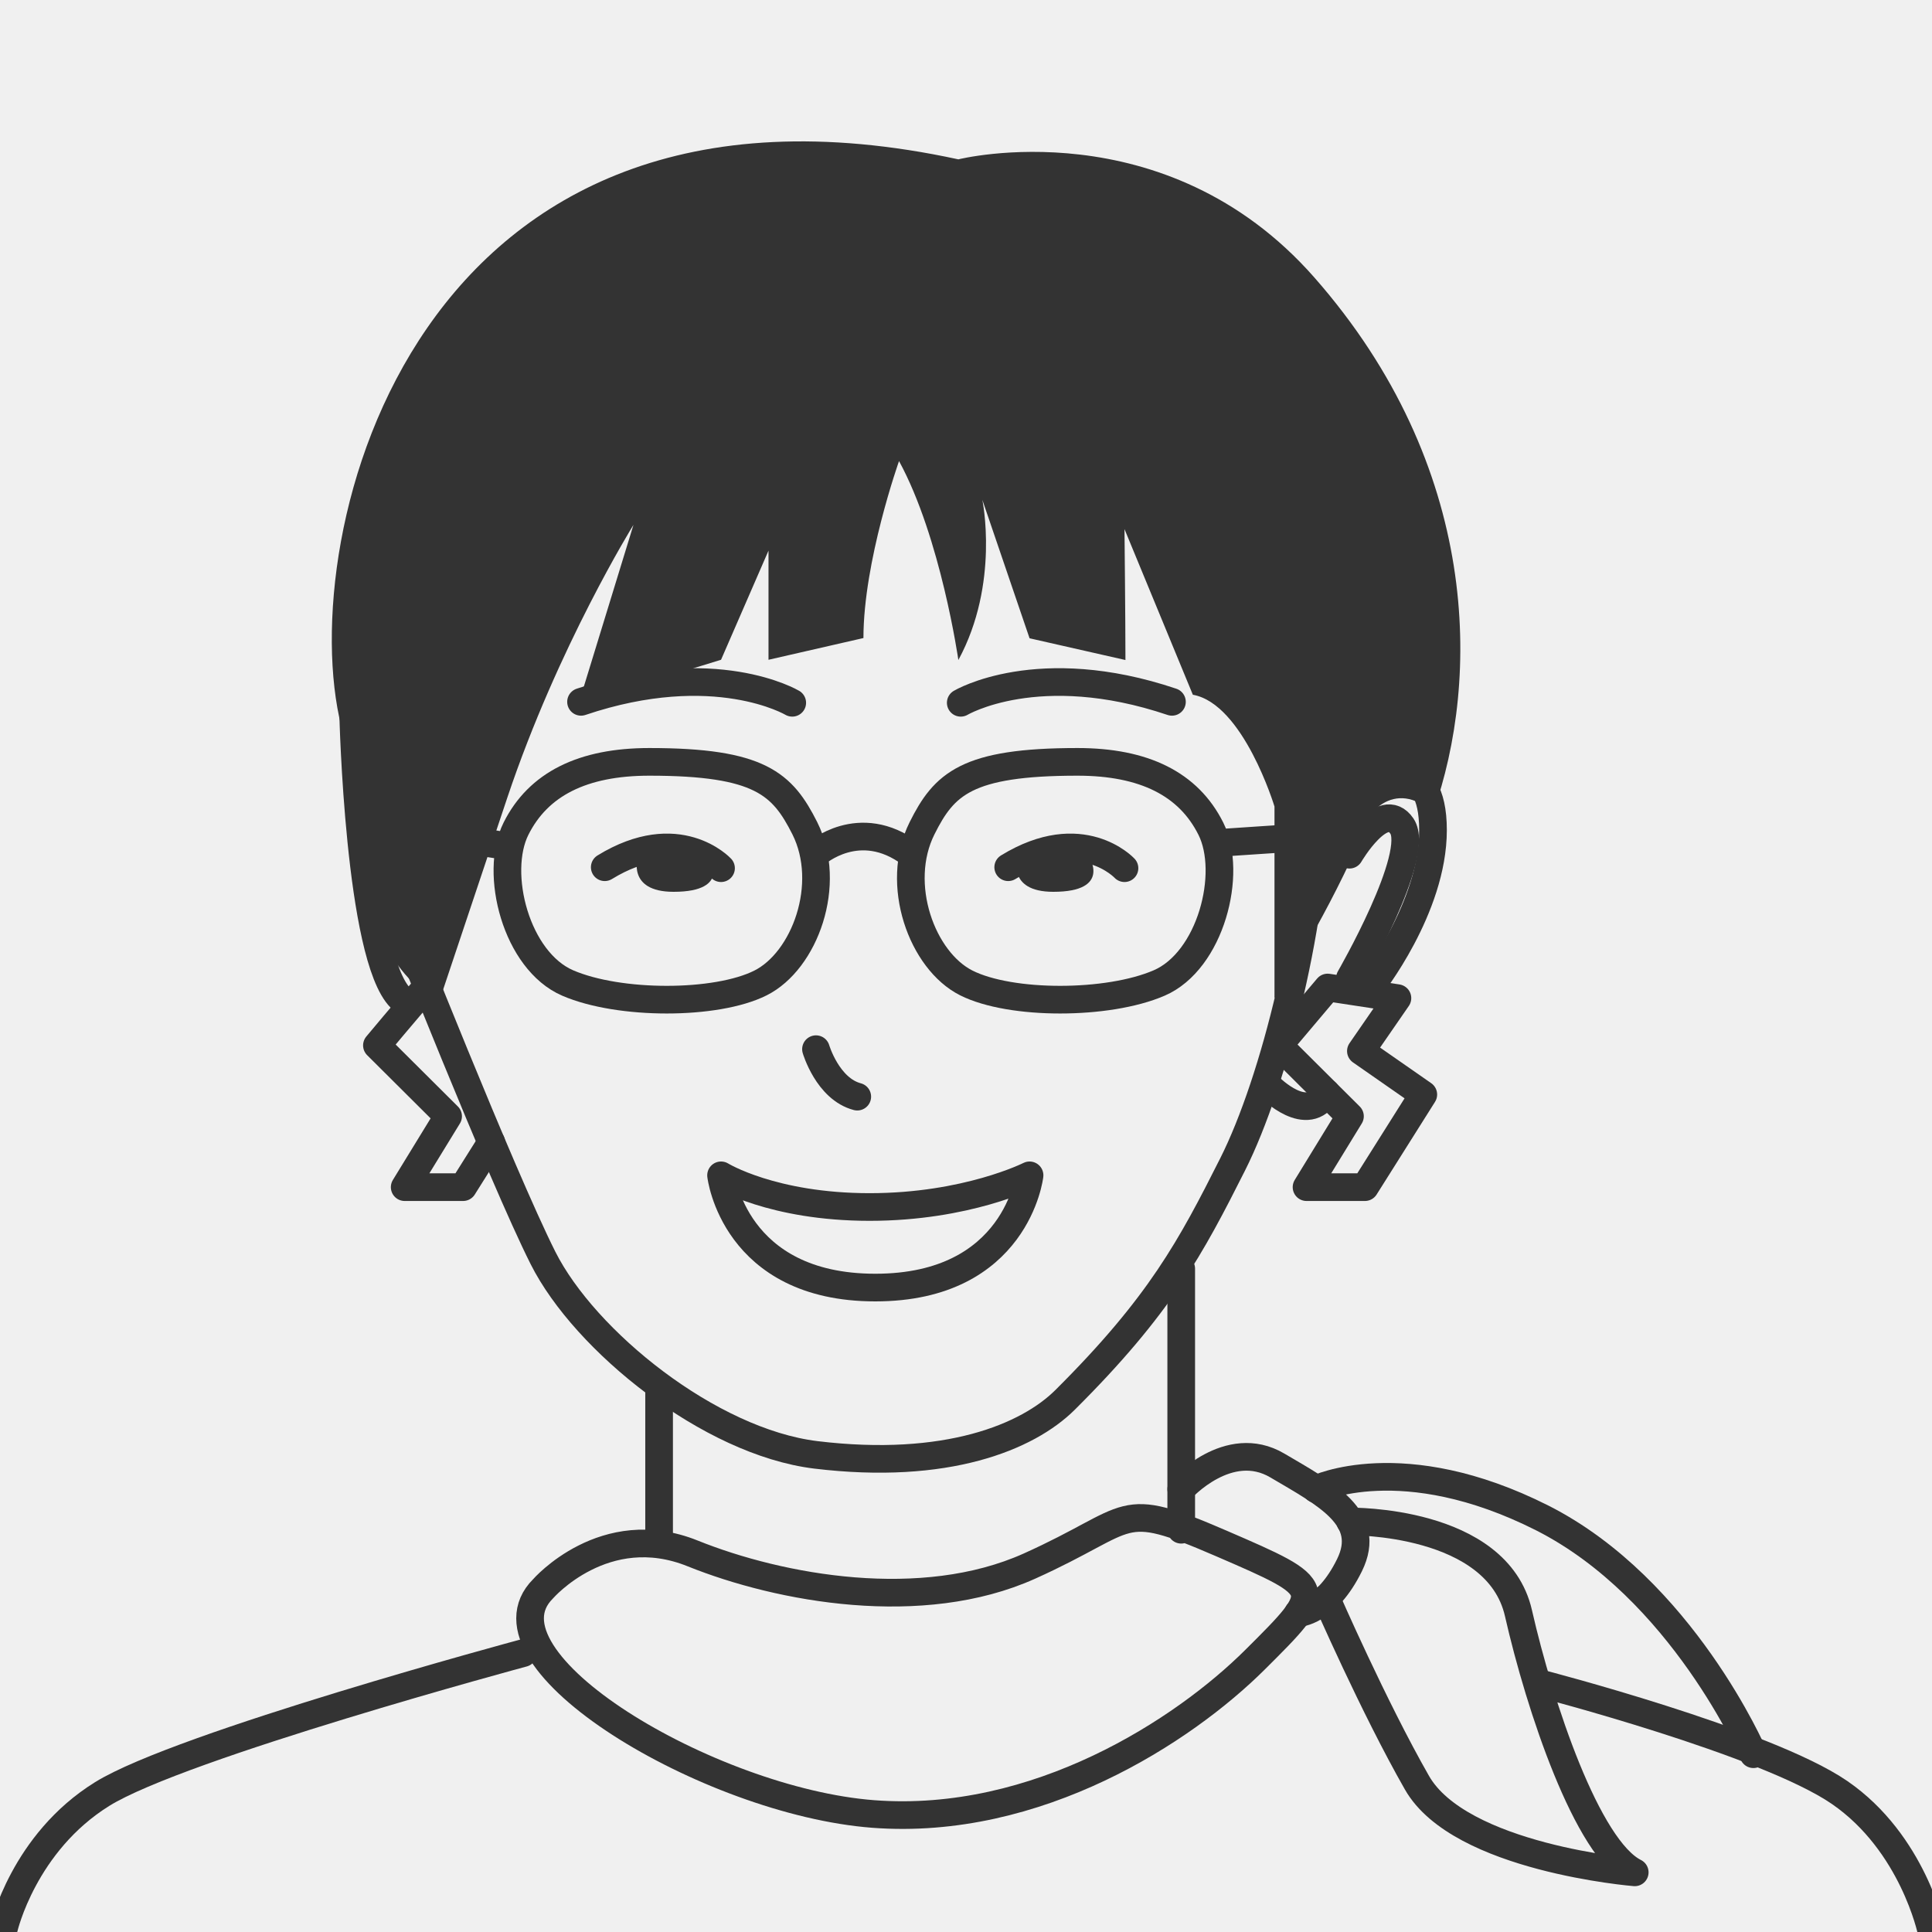
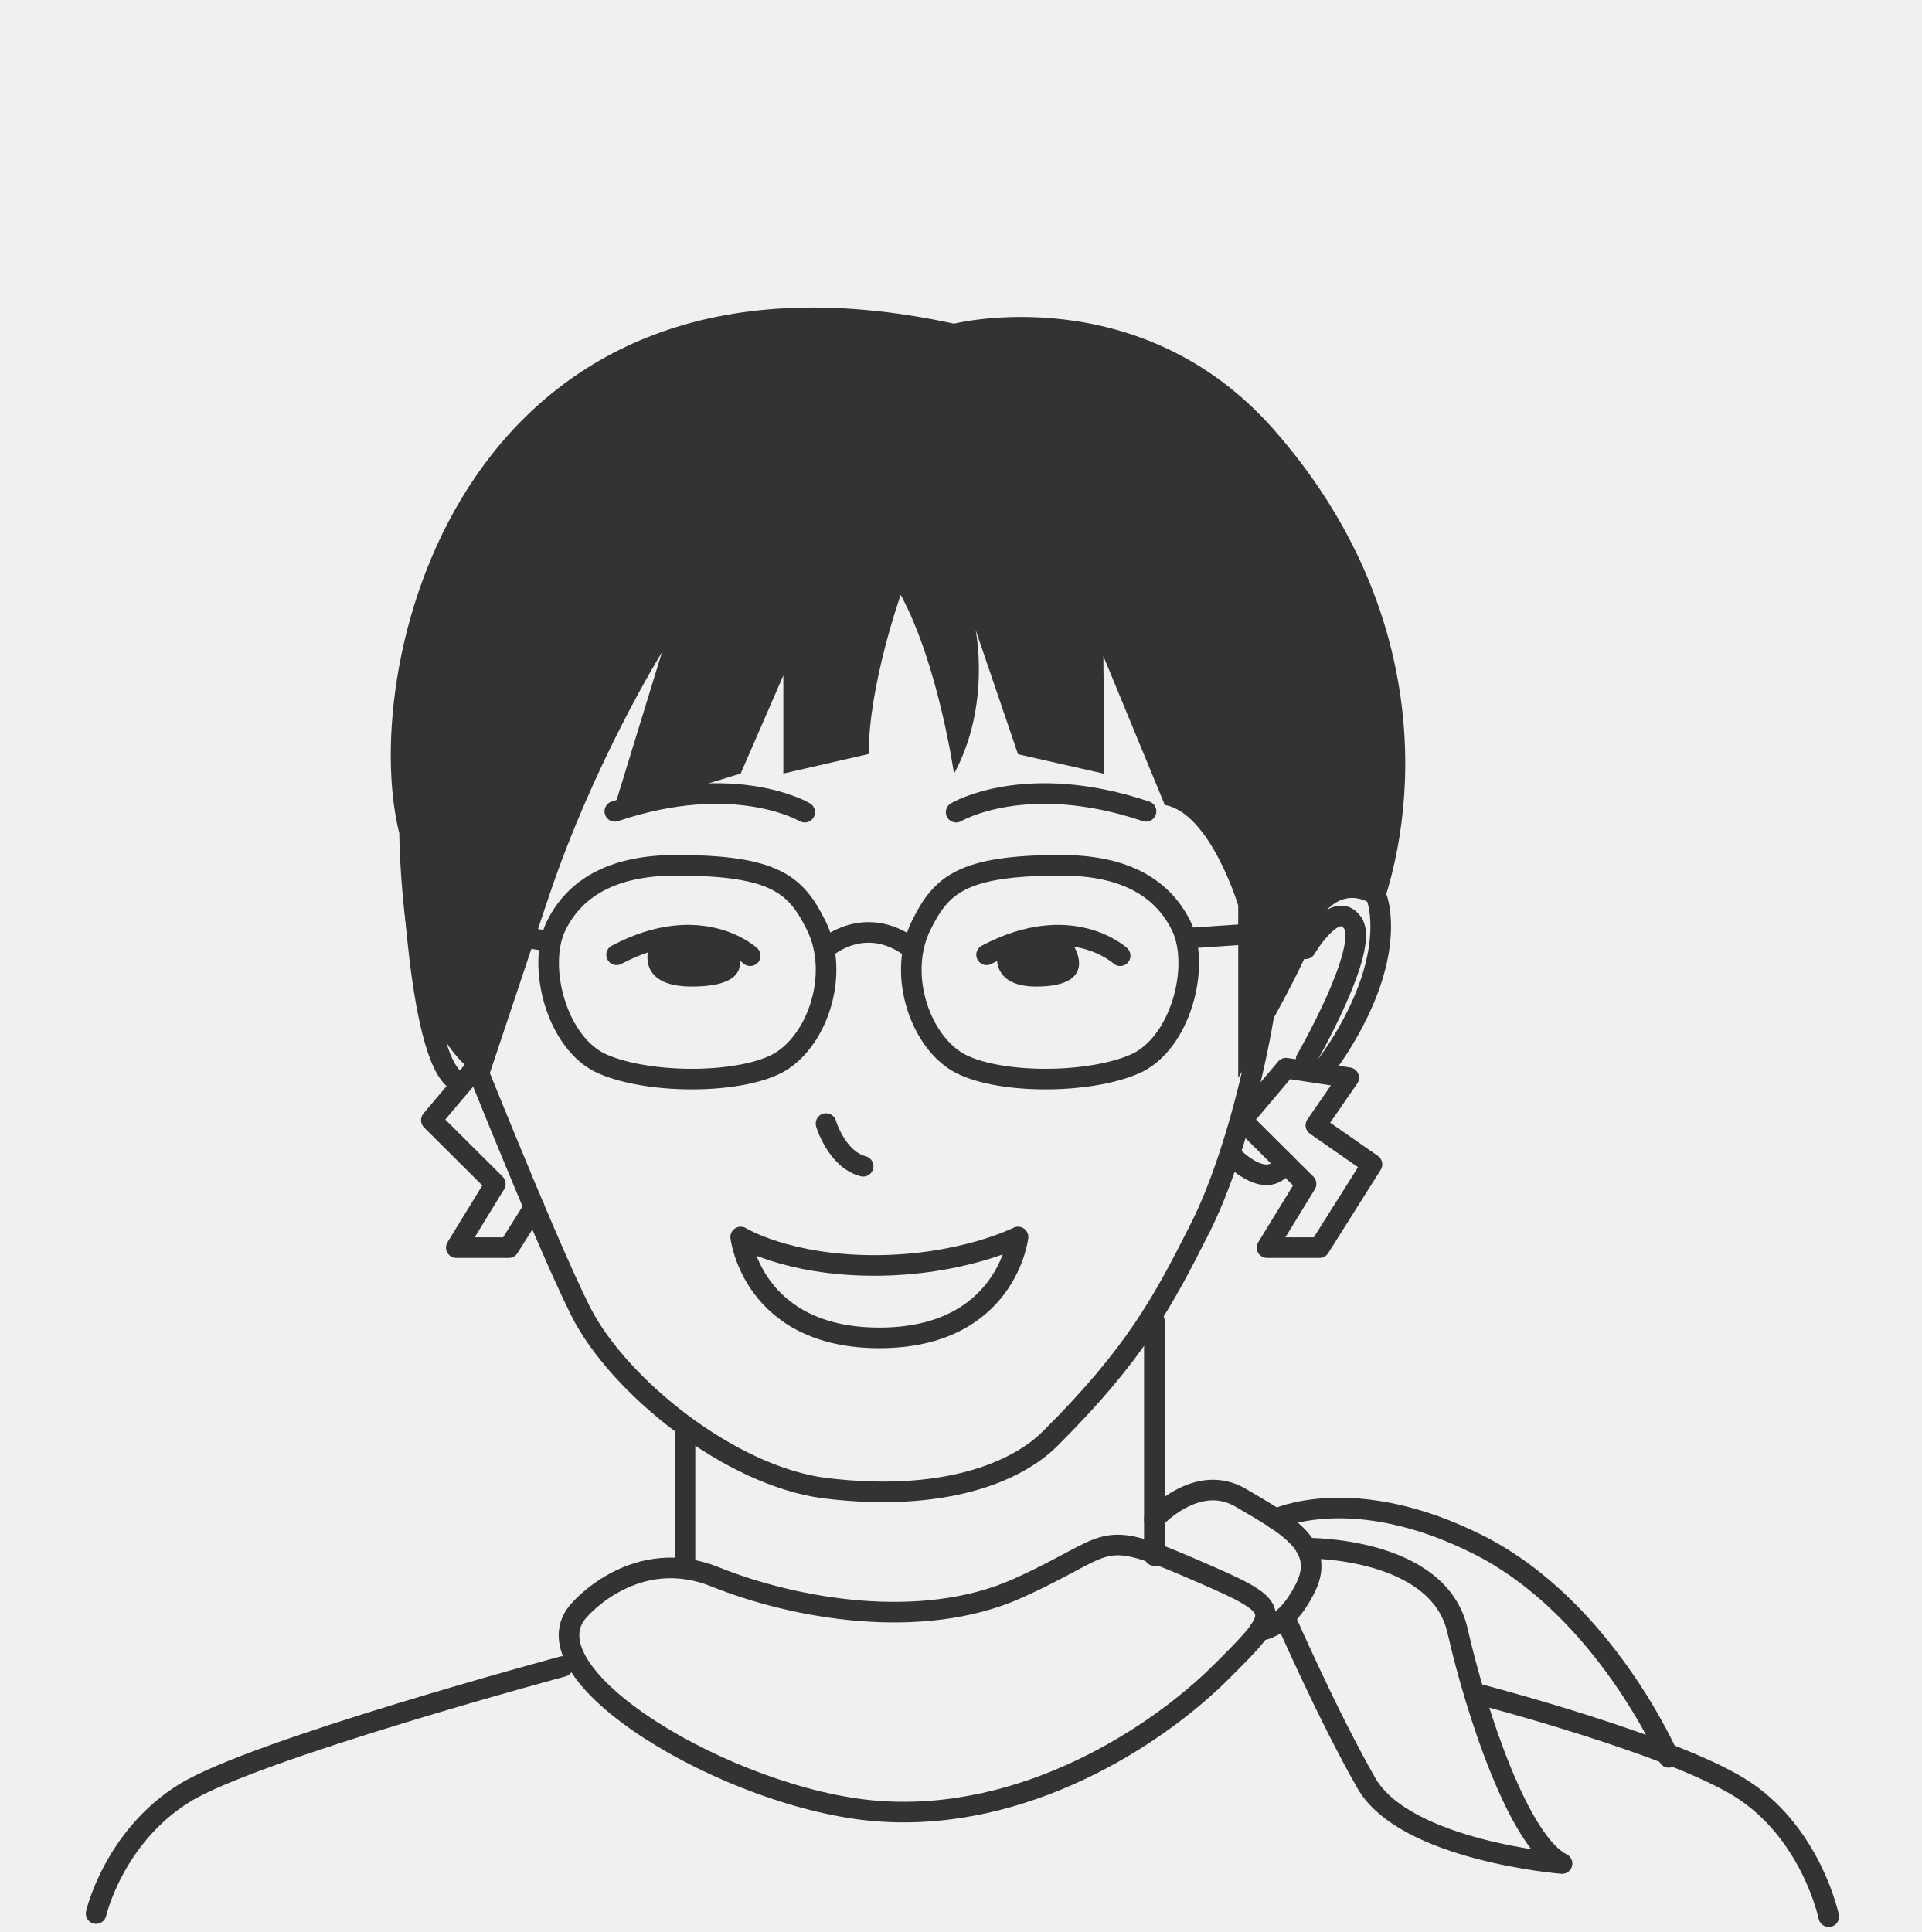
- <svg xmlns="http://www.w3.org/2000/svg" width="140" height="140" viewBox="0 0 140 140">
-   <g fill="none" fill-rule="evenodd" transform="translate(0 9.94)">
-     <path fill="#333" fill-rule="nonzero" d="M65.147,23.471 C65.147,23.471 62.568,30.731 62.568,36.295 L55.689,37.87 L55.689,29.96 L52.249,37.87 L41.931,41.038 L45.903,28.094 C45.903,28.094 40.434,36.912 36.771,47.835 C35.052,52.972 31.904,62.388 31.904,62.388 C31.904,62.388 28.878,62.388 25.868,54.05 C24.733,47.835 24.733,42.699 24.733,42.699 C21.294,29.002 29.892,-6.954 69.447,1.607 C69.447,1.607 84.408,-2.159 95.243,10.168 C107.281,23.865 107.281,39.274 103.842,48.948 C101.09,46.431 98.683,48.948 98.39,51.277 C95.776,57.132 92.354,62.388 92.354,62.388 C92.354,62.388 92.354,56.841 92.354,48.503 C92.354,48.503 90.101,41.055 86.438,40.404 L81.485,28.402 C81.485,28.402 81.554,35.114 81.554,37.888 L74.606,36.312 L71.184,26.279 C71.184,26.279 72.456,32.34 69.447,37.888 C69.447,37.888 68.174,29.019 65.147,23.471 Z" />
-     <path stroke="#333" stroke-linecap="round" stroke-linejoin="round" stroke-width="2.004" d="M28.878 56.379C28.878 56.379 36.325 75.212 39.351 81.222 42.378 87.232 51.424 94.542 59.111 95.484 68.587 96.631 74.469 94.2 77.186 91.495 84.065 84.646 86.3 80.434 89.327 74.425 92.354 68.415 95.364 56.379 95.364 47.356M25.593 41.843C25.593 41.843 26.006 59.375 29.032 62.388M99.938 46.431C99.938 46.431 103.841 44.548 103.841 50.215 103.841 55.882 99.335 61.549 99.335 61.549" />
-     <polygon stroke="#333" stroke-linecap="round" stroke-linejoin="round" stroke-width="2.004" points="96.207 61.618 101.263 62.388 98.615 66.224 103.138 69.374 98.907 76.086 94.676 76.086 97.824 70.949 92.664 65.813" />
-     <polyline stroke="#333" stroke-linecap="round" stroke-linejoin="round" stroke-width="2.004" points="35.602 72.832 33.556 76.086 29.325 76.086 32.472 70.949 27.313 65.813 28.534 64.357 30.856 61.618" />
-     <path stroke="#333" stroke-linecap="round" stroke-linejoin="round" stroke-width="2.004" d="M92.011 68.843C92.011 68.843 94.779 71.651 96.104 69.237M97.788 51.995C97.788 51.995 100.196 47.869 101.589 49.924 102.982 51.995 97.823 60.933 97.823 60.933M47.761 90.553C47.761 90.553 47.761 98.72 47.761 101.956M85.596 81.992C85.596 81.992 85.596 95.536 85.596 100.911M39.352 105.192C39.352 105.192 43.806 100.055 50.186 102.624 56.566 105.192 66.816 107.041 74.589 103.549 82.362 100.055 80.901 98.617 88.502 101.904 96.104 105.192 96.104 105.192 90.944 110.328 85.785 115.465 75.157 122.416 63.273 121.508 51.39 120.601 34.192 110.328 39.352 105.192z" />
-     <path stroke="#333" stroke-linecap="round" stroke-linejoin="round" stroke-width="2.004" d="M85.596,97.967 C85.596,97.967 89.018,94.165 92.56,96.255 C96.103,98.343 99.474,100.055 97.788,103.48 C96.103,106.904 94.057,106.955 94.057,106.955" />
-     <path stroke="#333" stroke-linecap="round" stroke-linejoin="round" stroke-width="2.004" d="M97.839,100.312 C97.839,100.312 108.485,100.158 110.033,106.955 C111.58,113.753 115.02,124.025 118.459,125.737 C118.459,125.737 105.784,124.71 102.672,119.231 C99.542,113.753 96.103,105.86 96.103,105.86" />
-     <path stroke="#333" stroke-linecap="round" stroke-linejoin="round" stroke-width="2.004" d="M95.363 97.967C95.363 97.967 101.606 94.936 111.753 100.055 121.899 105.192 127.059 117.177 127.059 117.177M37.912 109.85C37.912 109.85 13.093 116.531 7.405 120.061 1.716 123.591.29 129.768.29 129.768" />
-     <path stroke="#333" stroke-linecap="round" stroke-linejoin="round" stroke-width="2.004" d="M111.581 112.041C111.581 112.041 127.97 116.286 133.302 119.95 138.632 123.614 139.957 130.018 139.957 130.018M66.815 50.078C64.786 54.136 66.815 59.683 70.031 61.292 73.247 62.902 80.264 62.902 83.996 61.292 87.728 59.683 89.361 53.348 87.744 50.112 86.128 46.876 82.912 45.267 78.08 45.267 70.031 45.267 68.415 46.876 66.815 50.078zM58.32 50.078C60.349 54.136 58.32 59.683 55.104 61.292 51.888 62.902 44.871 62.902 41.139 61.292 37.407 59.683 35.774 53.348 37.39 50.112 39.007 46.876 42.223 45.267 47.055 45.267 55.087 45.267 56.703 46.876 58.32 50.078zM69.619 40.987C69.619 40.987 75.225 37.648 84.924 40.918M57.409 40.987C57.409 40.987 51.802 37.648 42.103 40.918M52.249 52.972C52.249 52.972 49.153 49.633 43.822 52.903M59.129 51.927C59.129 51.927 62.259 49.119 66.008 51.927" />
-     <line x1="32.265" x2="36.754" y1="50.677" y2="51.379" stroke="#333" stroke-linecap="round" stroke-linejoin="round" stroke-width="2.004" />
-     <line x1="95.227" x2="88.365" y1="50.677" y2="51.139" stroke="#333" stroke-linecap="round" stroke-linejoin="round" stroke-width="2.004" />
-     <path fill="#333" fill-rule="nonzero" d="M46.23,52.116 C46.23,52.116 45.37,54.684 48.81,54.684 C53.075,54.684 51.39,52.116 51.39,52.116 C51.39,52.116 49.67,50.403 46.23,52.116 Z" />
-     <path stroke="#333" stroke-linecap="round" stroke-linejoin="round" stroke-width="2.004" d="M81.485,52.972 C81.485,52.972 78.39,49.633 73.058,52.903" />
-     <path fill="#333" fill-rule="nonzero" d="M73.746,52.116 C73.746,52.116 72.886,54.684 76.326,54.684 C80.591,54.684 78.905,52.116 78.905,52.116 C78.905,52.116 77.186,50.403 73.746,52.116 Z" />
-     <path stroke="#333" stroke-linecap="round" stroke-linejoin="round" stroke-width="2.004" d="M59.129 66.087C59.129 66.087 59.971 68.963 62.121 69.528M52.25 75.229C52.25 75.229 55.964 77.524 63.015 77.524 70.066 77.524 74.606 75.229 74.606 75.229 74.606 75.229 73.678 83.362 63.428 83.362 53.178 83.362 52.25 75.229 52.25 75.229z" />
+ <svg xmlns="http://www.w3.org/2000/svg" width="187" height="188" viewBox="0 0 187 188" fill="none">
+   <g clip-path="url(#clip0_1_2458)">
+     <path d="M87.642 57.89C87.642 57.89 84.528 66.654 84.528 73.371L76.224 75.272V65.724L72.072 75.272L59.616 79.096L64.412 63.471C64.412 63.471 57.81 74.115 53.388 87.301C51.312 93.501 47.513 104.869 47.513 104.869C47.513 104.869 43.859 104.869 40.226 94.803C38.856 87.301 38.856 81.101 38.856 81.101C34.704 64.566 45.084 21.163 92.832 31.497C92.832 31.497 110.893 26.95 123.972 41.831C138.504 58.366 138.504 76.967 134.352 88.644C131.03 85.606 128.124 88.644 127.771 91.455C124.615 98.524 120.484 104.869 120.484 104.869C120.484 104.869 120.484 98.172 120.484 88.107C120.484 88.107 117.765 79.117 113.343 78.331L107.364 63.843C107.364 63.843 107.447 71.945 107.447 75.293L99.06 73.391L94.929 61.28C94.929 61.28 96.465 68.597 92.832 75.293C92.832 75.293 91.296 64.587 87.642 57.89Z" fill="#333333" />
+     <path d="M43.86 97.614C43.86 97.614 52.849 120.349 56.502 127.604C60.156 134.858 71.076 143.683 80.356 144.82C91.794 146.205 98.894 143.27 102.174 140.004C110.478 131.737 113.177 126.653 116.831 119.398C120.485 112.144 124.118 97.614 124.118 86.722" stroke="#333333" stroke-width="2.004" stroke-miterlimit="10" stroke-linecap="round" stroke-linejoin="round" />
+     <path d="M39.894 80.067C39.894 80.067 40.393 101.231 44.046 104.869" stroke="#333333" stroke-width="2.004" stroke-miterlimit="10" stroke-linecap="round" stroke-linejoin="round" />
+     <path d="M129.639 85.606C129.639 85.606 134.352 83.333 134.352 90.174C134.352 97.015 128.912 103.856 128.912 103.856" stroke="#333333" stroke-width="2.004" stroke-miterlimit="10" stroke-linecap="round" stroke-linejoin="round" />
+     <path d="M125.136 103.939L131.239 104.869L128.042 109.499L133.502 113.302L128.395 121.403H123.288L127.087 115.203L120.859 109.003L125.136 103.939Z" stroke="#333333" stroke-width="2.004" stroke-miterlimit="10" stroke-linecap="round" stroke-linejoin="round" />
+     <path d="M51.977 117.476L49.507 121.403H44.4L48.199 115.203L41.971 109.003L43.445 107.246L46.248 103.939" stroke="#333333" stroke-width="2.004" stroke-miterlimit="10" stroke-linecap="round" stroke-linejoin="round" />
+     <path d="M120.07 112.661C120.07 112.661 123.412 116.05 125.011 113.136" stroke="#333333" stroke-width="2.004" stroke-miterlimit="10" stroke-linecap="round" stroke-linejoin="round" />
+     <path d="M127.045 92.323C127.045 92.323 129.951 87.342 131.632 89.822C133.314 92.323 127.086 103.112 127.086 103.112" stroke="#333333" stroke-width="2.004" stroke-miterlimit="10" stroke-linecap="round" stroke-linejoin="round" />
+     <path d="M66.654 138.868C66.654 138.868 66.654 148.726 66.654 152.633" stroke="#333333" stroke-width="2.004" stroke-miterlimit="10" stroke-linecap="round" stroke-linejoin="round" />
+     <path d="M112.326 128.534C112.326 128.534 112.326 144.882 112.326 151.372" stroke="#333333" stroke-width="2.004" stroke-miterlimit="10" stroke-linecap="round" stroke-linejoin="round" />
+     <path d="M56.503 156.539C56.503 156.539 61.88 150.338 69.582 153.439C77.284 156.539 89.656 158.771 99.04 154.555C108.423 150.338 106.659 148.602 115.835 152.571C125.011 156.539 125.011 156.539 118.783 162.739C112.555 168.94 99.725 177.331 85.38 176.235C71.035 175.14 50.275 162.739 56.503 156.539Z" stroke="#333333" stroke-width="2.004" stroke-miterlimit="10" stroke-linecap="round" stroke-linejoin="round" />
+     <path d="M112.326 147.817C112.326 147.817 116.457 143.228 120.733 145.75C125.01 148.271 129.079 150.338 127.044 154.472C125.01 158.605 122.539 158.667 122.539 158.667" stroke="#333333" stroke-width="2.004" stroke-miterlimit="10" stroke-linecap="round" stroke-linejoin="round" />
+     <path d="M127.106 150.649C127.106 150.649 139.957 150.463 141.825 158.668C143.694 166.873 147.846 179.274 151.998 181.34C151.998 181.34 136.697 180.1 132.94 173.487C129.162 166.873 125.01 157.345 125.01 157.345" stroke="#333333" stroke-width="2.004" stroke-miterlimit="10" stroke-linecap="round" stroke-linejoin="round" />
+     <path d="M124.117 147.817C124.117 147.817 131.653 144.159 143.902 150.338C156.15 156.539 162.378 171.006 162.378 171.006" stroke="#333333" stroke-width="2.004" stroke-miterlimit="10" stroke-linecap="round" stroke-linejoin="round" />
+     <path d="M54.765 162.163C54.765 162.163 24.805 170.228 17.939 174.488C11.072 178.749 9.35 186.205 9.35 186.205" stroke="#333333" stroke-width="2.004" stroke-miterlimit="10" stroke-linecap="round" stroke-linejoin="round" />
+     <path d="M143.694 164.806C143.694 164.806 163.478 169.932 169.914 174.355C176.349 178.777 177.948 186.507 177.948 186.507" stroke="#333333" stroke-width="2.004" stroke-miterlimit="10" stroke-linecap="round" stroke-linejoin="round" />
+     <path d="M89.656 90.008C87.206 94.907 89.656 101.603 93.538 103.546C97.42 105.489 105.89 105.489 110.395 103.546C114.9 101.603 116.872 93.956 114.92 90.05C112.969 86.143 109.087 84.201 103.253 84.201C93.538 84.201 91.586 86.143 89.656 90.008Z" stroke="#333333" stroke-width="2.004" stroke-miterlimit="10" stroke-linecap="round" stroke-linejoin="round" />
+     <path d="M79.4 90.008C81.85 94.907 79.4 101.603 75.518 103.546C71.636 105.489 63.166 105.489 58.661 103.546C54.156 101.603 52.184 93.956 54.135 90.05C56.087 86.143 59.969 84.201 65.802 84.201C75.497 84.201 77.449 86.143 79.4 90.008Z" stroke="#333333" stroke-width="2.004" stroke-miterlimit="10" stroke-linecap="round" stroke-linejoin="round" />
+     <path d="M93.04 79.034C93.04 79.034 99.808 75.004 111.516 78.951" stroke="#333333" stroke-width="2.004" stroke-miterlimit="10" stroke-linecap="round" stroke-linejoin="round" />
+     <path d="M78.301 79.034C78.301 79.034 71.533 75.004 59.825 78.951" stroke="#333333" stroke-width="2.004" stroke-miterlimit="10" stroke-linecap="round" stroke-linejoin="round" />
+     <path d="M73 93C73 93 68.225 88.561 60 92.909" stroke="#333333" stroke-width="2.004" stroke-miterlimit="10" stroke-linecap="round" stroke-linejoin="round" />
+     <path d="M80.377 92.241C80.377 92.241 84.155 88.851 88.681 92.241" stroke="#333333" stroke-width="2.004" stroke-miterlimit="10" stroke-linecap="round" stroke-linejoin="round" />
+     <path d="M47.949 90.732L53.367 91.579" stroke="#333333" stroke-width="2.004" stroke-miterlimit="10" stroke-linecap="round" stroke-linejoin="round" />
+     <path d="M123.952 90.732L115.669 91.29" stroke="#333333" stroke-width="2.004" stroke-miterlimit="10" stroke-linecap="round" stroke-linejoin="round" />
+     <path d="M63.154 92.143C63.154 92.143 61.768 96 67.312 96C74.187 96 71.471 92.143 71.471 92.143C71.471 92.143 68.698 89.571 63.154 92.143Z" fill="#333333" />
+     <path d="M109 93C109 93 104.224 88.561 96 92.909" stroke="#333333" stroke-width="2.004" stroke-miterlimit="10" stroke-linecap="round" stroke-linejoin="round" />
+     <path d="M97.137 92.143C97.137 92.143 95.905 96 100.833 96C106.944 96 104.529 92.143 104.529 92.143C104.529 92.143 102.065 89.571 97.137 92.143Z" fill="#333333" />
+     <path d="M80.377 109.333C80.377 109.333 81.394 112.806 83.989 113.488" stroke="#333333" stroke-width="2.004" stroke-miterlimit="10" stroke-linecap="round" stroke-linejoin="round" />
+     <path d="M72.073 120.37C72.073 120.37 76.557 123.139 85.069 123.139C93.58 123.139 99.061 120.37 99.061 120.37C99.061 120.37 97.94 130.187 85.567 130.187C73.194 130.187 72.073 120.37 72.073 120.37Z" stroke="#333333" stroke-width="2.004" stroke-miterlimit="10" stroke-linecap="round" stroke-linejoin="round" />
  </g>
+   <defs>
+     <clipPath id="clip0_1_2458">
+       <rect width="187" height="187" fill="white" transform="translate(0 0.541016)" />
+     </clipPath>
+   </defs>
</svg>
